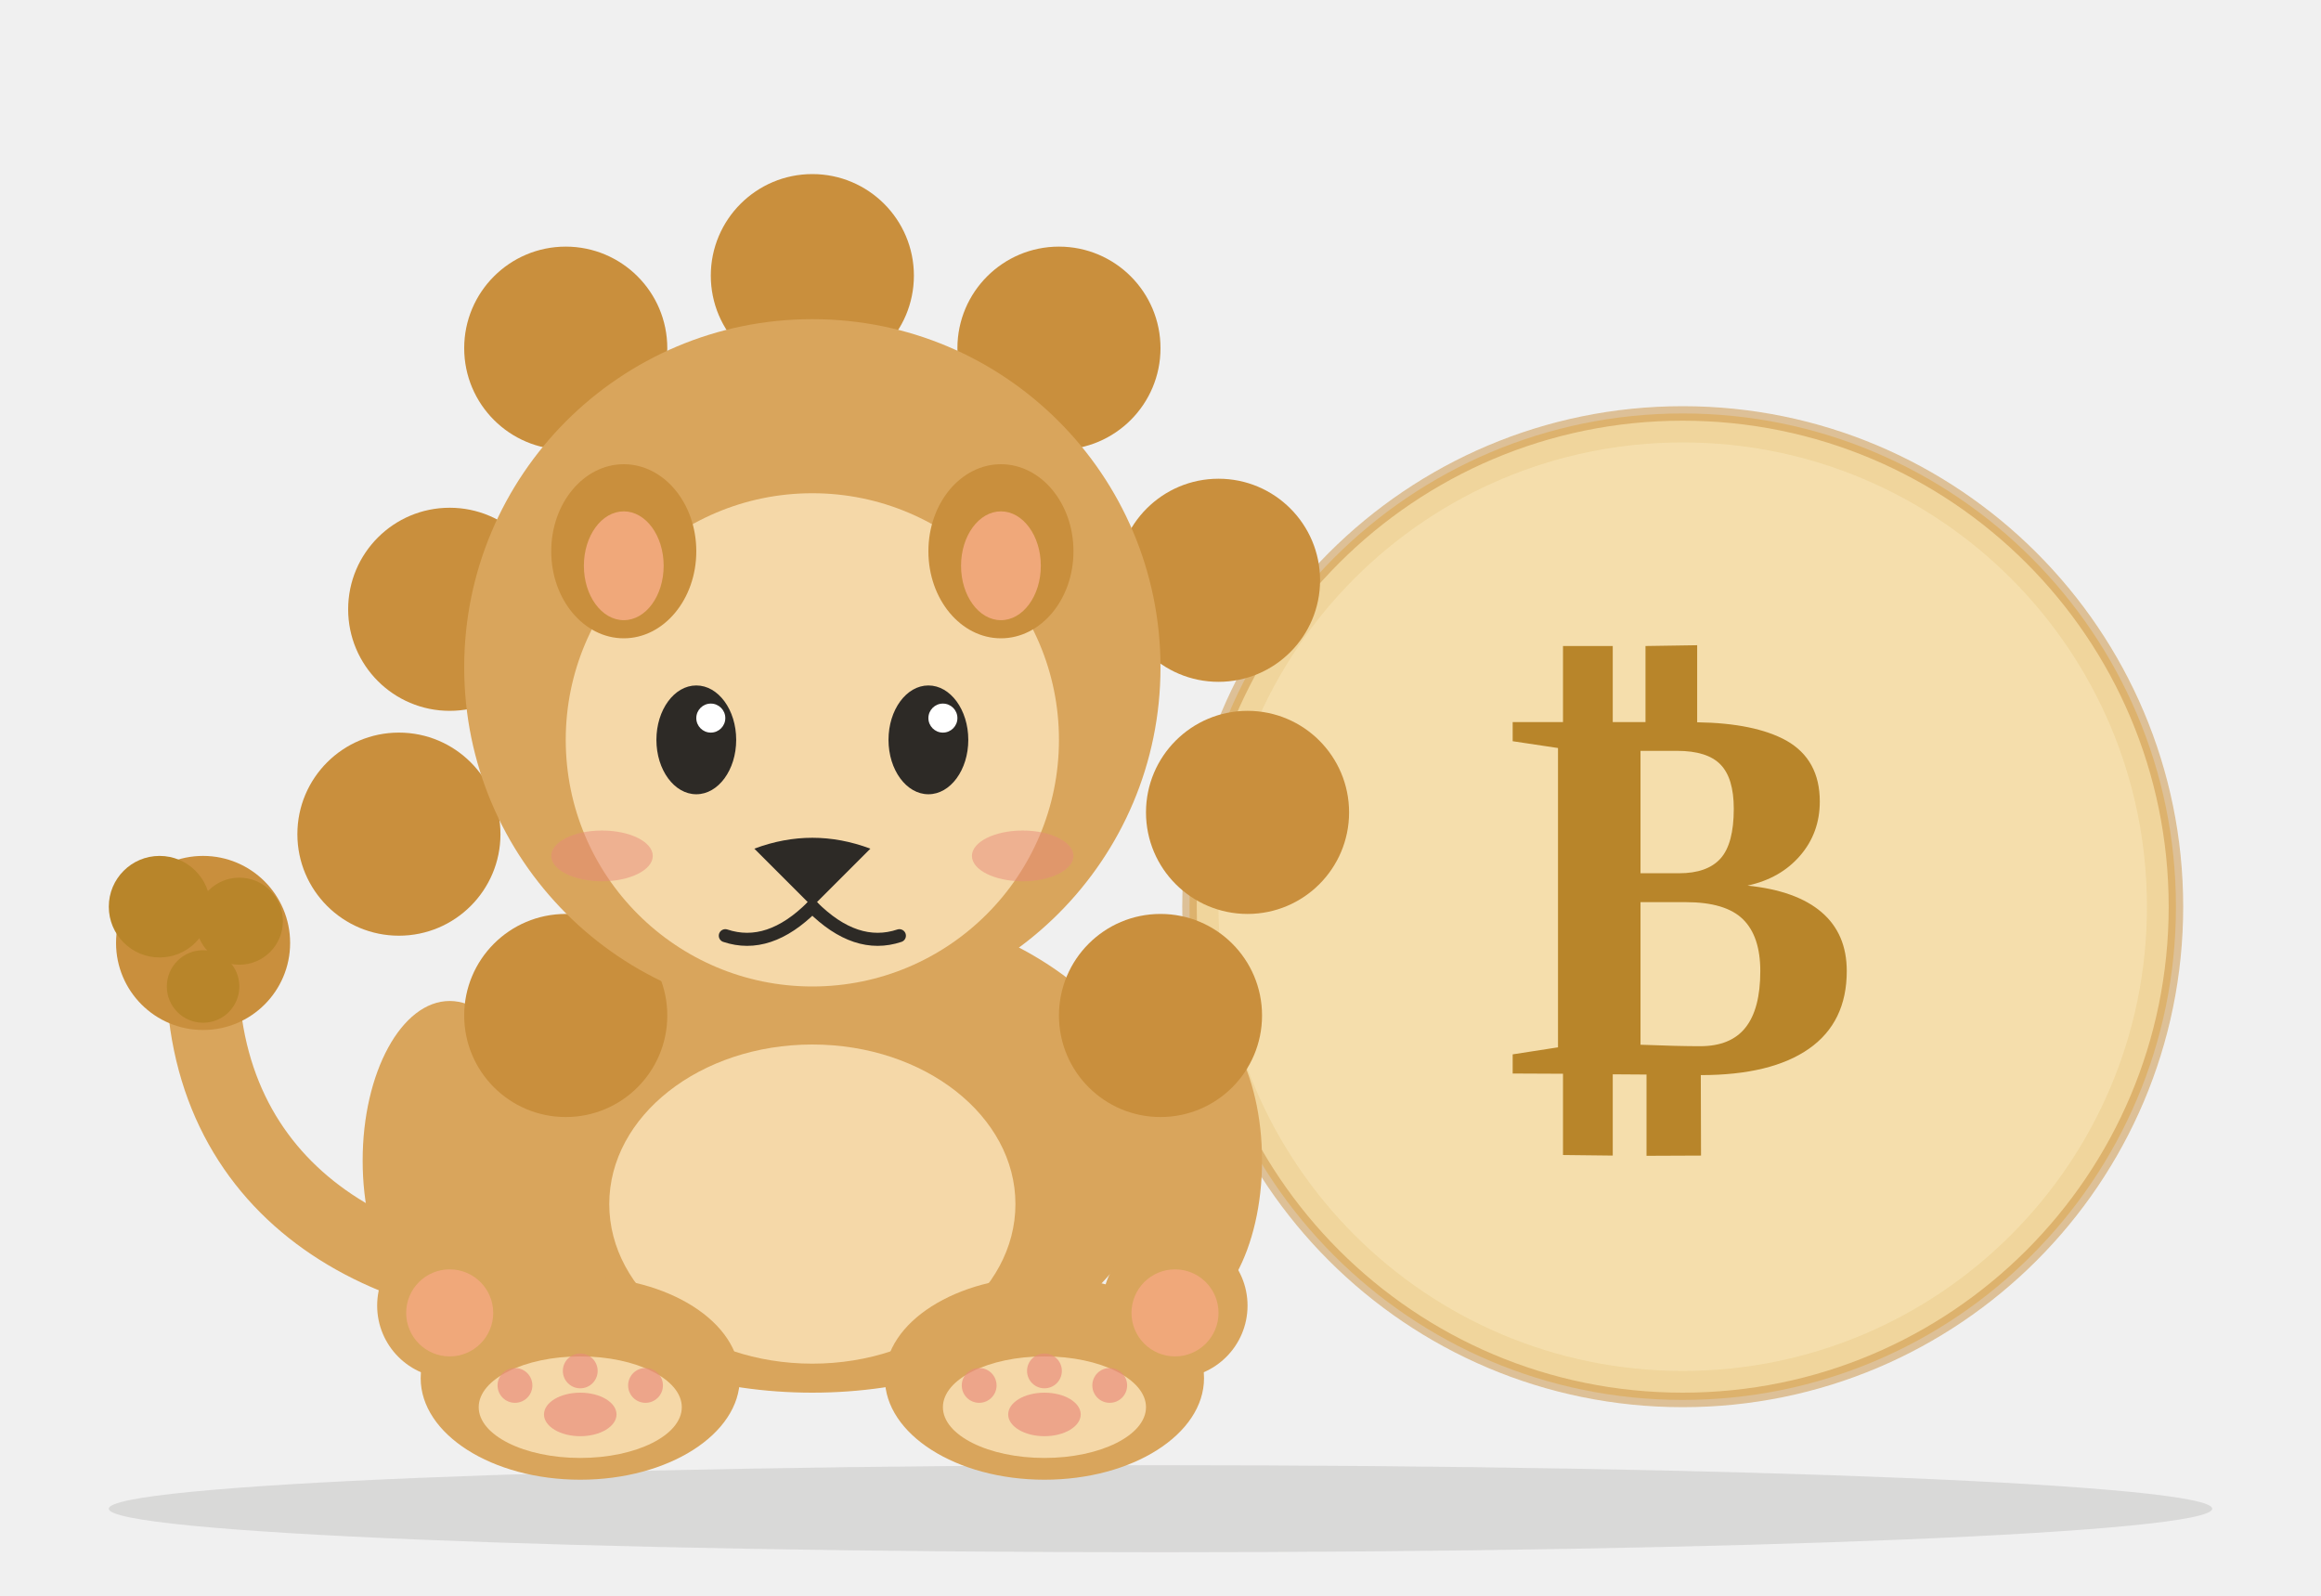
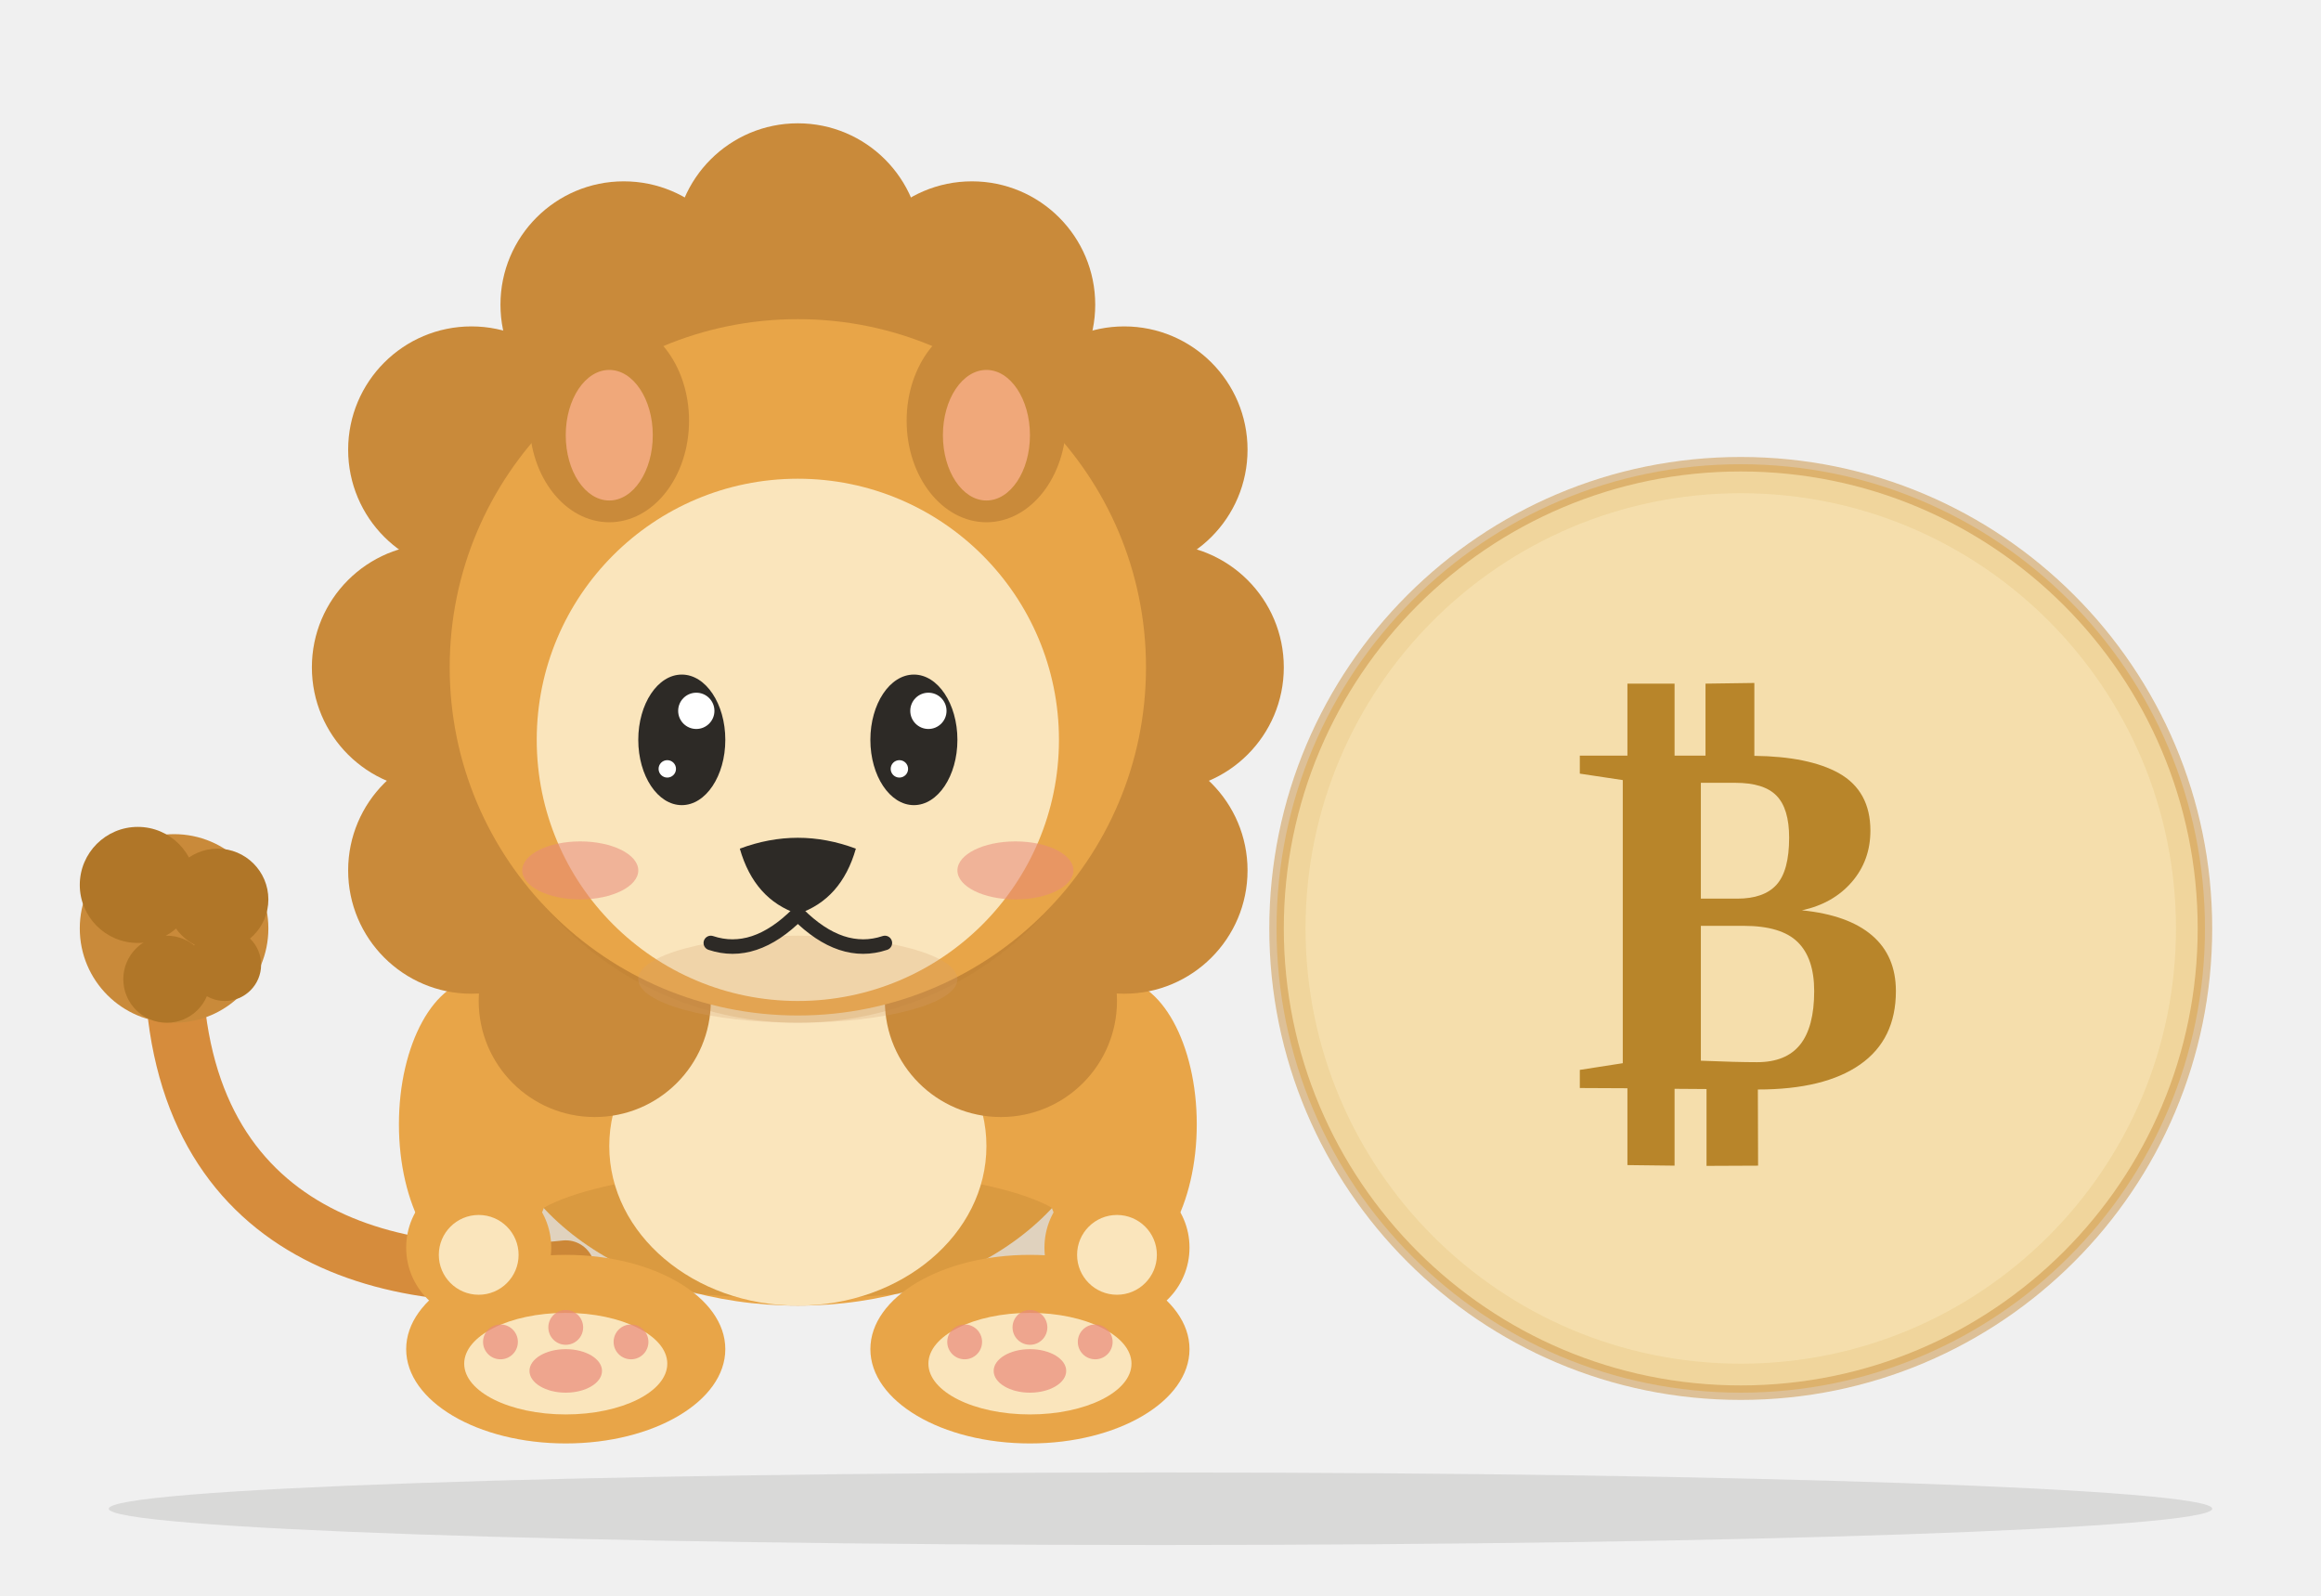
<svg xmlns="http://www.w3.org/2000/svg" viewBox="0 0 320 220" role="img" aria-label="Wesley's stuffed lion teddy beside a Bitcoin coin">
-   <ellipse cx="160" cy="208" rx="145" ry="6" fill="#2d2a26" opacity="0.12" />
+   <ellipse cx="160" cy="208" rx="145" ry="5" fill="#2d2a26" opacity="0.12" />
  <g>
-     <circle cx="232" cy="125" r="68" fill="#f0d59c" />
-     <circle cx="232" cy="125" r="64" fill="#f7e3b3" opacity="0.7" />
-     <circle cx="232" cy="125" r="68" fill="none" stroke="#c98f3d" stroke-width="2" opacity="0.5" />
-     <text x="232" y="148" text-anchor="middle" font-family="Georgia, 'Times New Roman', serif" font-size="74" font-weight="700" fill="#b8852a">₿</text>
+     <circle cx="240" cy="128" r="64" fill="#f0d59c" />
+     <circle cx="240" cy="128" r="60" fill="#f7e3b3" opacity="0.7" />
+     <circle cx="240" cy="128" r="64" fill="none" stroke="#c98f3d" stroke-width="2" opacity="0.5" />
+     <text x="240" y="150" text-anchor="middle" font-family="Georgia, 'Times New Roman', serif" font-size="70" font-weight="700" fill="#b8852a">₿</text>
  </g>
  <g>
-     <path d="M 80 178 C 50 178 26 162 28 130" stroke="#d9a55c" stroke-width="10" stroke-linecap="round" fill="none" />
-     <g transform="translate(28 130)">
-       <circle r="12" fill="#c98f3d" />
-       <circle cx="-6" cy="-5" r="7" fill="#b8852a" />
-       <circle cx="5" cy="-3" r="6" fill="#b8852a" />
-       <circle cx="0" cy="6" r="5" fill="#b8852a" />
+     <path d="M 78 175 C 50 178 22 168 24 128" stroke="#d68c3c" stroke-width="8" stroke-linecap="round" fill="none" />
+     <g transform="translate(24 128)">
+       <circle r="13" fill="#c98a3a" />
+       <circle cx="-5" cy="-6" r="8" fill="#b07628" />
+       <circle cx="6" cy="-4" r="7" fill="#b07628" />
+       <circle cx="-1" cy="7" r="6" fill="#b07628" />
+       <circle cx="7" cy="5" r="5" fill="#b07628" />
    </g>
-     <ellipse cx="112" cy="158" rx="48" ry="34" fill="#d9a55c" />
-     <ellipse cx="112" cy="166" rx="28" ry="22" fill="#f5d8a8" />
+     <ellipse cx="110" cy="150" rx="42" ry="30" fill="#e8a548" />
+     <ellipse cx="110" cy="170" rx="38" ry="9" fill="#b07628" opacity="0.25" />
+     <ellipse cx="110" cy="158" rx="26" ry="22" fill="#fae5bc" />
    <g>
-       <ellipse cx="80" cy="190" rx="22" ry="14" fill="#d9a55c" />
-       <ellipse cx="80" cy="194" rx="14" ry="7" fill="#f5d8a8" />
-       <ellipse cx="80" cy="195" rx="5" ry="3" fill="#e88a7a" opacity="0.65" />
-       <circle cx="71" cy="191" r="2.4" fill="#e88a7a" opacity="0.65" />
-       <circle cx="80" cy="189" r="2.4" fill="#e88a7a" opacity="0.65" />
-       <circle cx="89" cy="191" r="2.4" fill="#e88a7a" opacity="0.65" />
+       <ellipse cx="78" cy="186" rx="22" ry="13" fill="#e8a548" />
+       <ellipse cx="78" cy="188" rx="14" ry="7" fill="#fae5bc" />
+       <ellipse cx="78" cy="189" rx="5" ry="3" fill="#e88a7a" opacity="0.7" />
+       <circle cx="69" cy="185" r="2.4" fill="#e88a7a" opacity="0.7" />
+       <circle cx="78" cy="183" r="2.4" fill="#e88a7a" opacity="0.7" />
+       <circle cx="87" cy="185" r="2.4" fill="#e88a7a" opacity="0.7" />
    </g>
    <g>
-       <ellipse cx="144" cy="190" rx="22" ry="14" fill="#d9a55c" />
-       <ellipse cx="144" cy="194" rx="14" ry="7" fill="#f5d8a8" />
-       <ellipse cx="144" cy="195" rx="5" ry="3" fill="#e88a7a" opacity="0.65" />
-       <circle cx="135" cy="191" r="2.4" fill="#e88a7a" opacity="0.65" />
-       <circle cx="144" cy="189" r="2.4" fill="#e88a7a" opacity="0.65" />
-       <circle cx="153" cy="191" r="2.4" fill="#e88a7a" opacity="0.65" />
+       <ellipse cx="142" cy="186" rx="22" ry="13" fill="#e8a548" />
+       <ellipse cx="142" cy="188" rx="14" ry="7" fill="#fae5bc" />
+       <ellipse cx="142" cy="189" rx="5" ry="3" fill="#e88a7a" opacity="0.7" />
+       <circle cx="133" cy="185" r="2.4" fill="#e88a7a" opacity="0.7" />
+       <circle cx="142" cy="183" r="2.4" fill="#e88a7a" opacity="0.7" />
+       <circle cx="151" cy="185" r="2.4" fill="#e88a7a" opacity="0.7" />
    </g>
-     <ellipse cx="62" cy="160" rx="12" ry="22" fill="#d9a55c" />
-     <circle cx="62" cy="180" r="10" fill="#d9a55c" />
-     <circle cx="62" cy="181" r="6" fill="#f0a87a" />
-     <ellipse cx="162" cy="160" rx="12" ry="22" fill="#d9a55c" />
-     <circle cx="162" cy="180" r="10" fill="#d9a55c" />
-     <circle cx="162" cy="181" r="6" fill="#f0a87a" />
-     <g fill="#c98f3d">
-       <circle cx="62" cy="84" r="14" />
-       <circle cx="55" cy="115" r="14" />
-       <circle cx="78" cy="48" r="14" />
-       <circle cx="112" cy="38" r="14" />
-       <circle cx="146" cy="48" r="14" />
-       <circle cx="168" cy="80" r="14" />
-       <circle cx="172" cy="112" r="14" />
-       <circle cx="160" cy="140" r="14" />
-       <circle cx="78" cy="140" r="14" />
+     <ellipse cx="66" cy="155" rx="11" ry="20" fill="#e8a548" />
+     <circle cx="66" cy="172" r="10" fill="#e8a548" />
+     <circle cx="66" cy="173" r="5.5" fill="#fae5bc" />
+     <ellipse cx="154" cy="155" rx="11" ry="20" fill="#e8a548" />
+     <circle cx="154" cy="172" r="10" fill="#e8a548" />
+     <circle cx="154" cy="173" r="5.5" fill="#fae5bc" />
+     <g fill="#c98a3a">
+       <circle cx="60" cy="92" r="17" />
+       <circle cx="65" cy="62" r="17" />
+       <circle cx="86" cy="42" r="17" />
+       <circle cx="110" cy="34" r="17" />
+       <circle cx="134" cy="42" r="17" />
+       <circle cx="155" cy="62" r="17" />
+       <circle cx="160" cy="92" r="17" />
+       <circle cx="155" cy="120" r="17" />
+       <circle cx="138" cy="138" r="16" />
+       <circle cx="82" cy="138" r="16" />
+       <circle cx="65" cy="120" r="17" />
    </g>
-     <circle cx="112" cy="92" r="48" fill="#d9a55c" />
-     <circle cx="112" cy="102" r="34" fill="#f5d8a8" />
-     <ellipse cx="86" cy="76" rx="10" ry="12" fill="#c98f3d" />
-     <ellipse cx="138" cy="76" rx="10" ry="12" fill="#c98f3d" />
-     <ellipse cx="86" cy="78" rx="5.5" ry="7.5" fill="#f0a87a" />
-     <ellipse cx="138" cy="78" rx="5.5" ry="7.5" fill="#f0a87a" />
-     <ellipse cx="96" cy="102" rx="5.5" ry="7.5" fill="#2d2a26" />
-     <ellipse cx="128" cy="102" rx="5.5" ry="7.5" fill="#2d2a26" />
-     <circle cx="98" cy="99" r="2" fill="#fff" />
-     <circle cx="130" cy="99" r="2" fill="#fff" />
-     <ellipse cx="83" cy="118" rx="7" ry="3.5" fill="#e88a7a" opacity="0.5" />
-     <ellipse cx="141" cy="118" rx="7" ry="3.5" fill="#e88a7a" opacity="0.5" />
-     <path d="M 104 117 Q 112 114 120 117 L 112 125 Z" fill="#2d2a26" />
-     <path d="M 112 125 Q 106 131 100 129" stroke="#2d2a26" stroke-width="1.8" fill="none" stroke-linecap="round" />
-     <path d="M 112 125 Q 118 131 124 129" stroke="#2d2a26" stroke-width="1.8" fill="none" stroke-linecap="round" />
+     <circle cx="110" cy="95" r="46" fill="#b07628" opacity="0.18" />
+     <circle cx="110" cy="92" r="48" fill="#e8a548" />
+     <circle cx="110" cy="102" r="36" fill="#fae5bc" />
+     <ellipse cx="110" cy="135" rx="22" ry="6" fill="#d4a070" opacity="0.25" />
+     <ellipse cx="84" cy="58" rx="11" ry="14" fill="#c98a3a" />
+     <ellipse cx="136" cy="58" rx="11" ry="14" fill="#c98a3a" />
+     <ellipse cx="84" cy="60" rx="6" ry="9" fill="#f0a87a" />
+     <ellipse cx="136" cy="60" rx="6" ry="9" fill="#f0a87a" />
+     <ellipse cx="94" cy="102" rx="6" ry="9" fill="#2d2a26" />
+     <ellipse cx="126" cy="102" rx="6" ry="9" fill="#2d2a26" />
+     <circle cx="96" cy="98" r="2.5" fill="#fff" />
+     <circle cx="92" cy="106" r="1.2" fill="#fff" />
+     <circle cx="128" cy="98" r="2.5" fill="#fff" />
+     <circle cx="124" cy="106" r="1.2" fill="#fff" />
+     <ellipse cx="80" cy="120" rx="8" ry="4" fill="#e88a7a" opacity="0.55" />
+     <ellipse cx="140" cy="120" rx="8" ry="4" fill="#e88a7a" opacity="0.55" />
+     <path d="M 102 117 Q 110 114 118 117 Q 116 124 110 126 Q 104 124 102 117 Z" fill="#2d2a26" />
+     <path d="M 110 126 Q 104 132 98 130" stroke="#2d2a26" stroke-width="2" fill="none" stroke-linecap="round" />
+     <path d="M 110 126 Q 116 132 122 130" stroke="#2d2a26" stroke-width="2" fill="none" stroke-linecap="round" />
  </g>
</svg>
